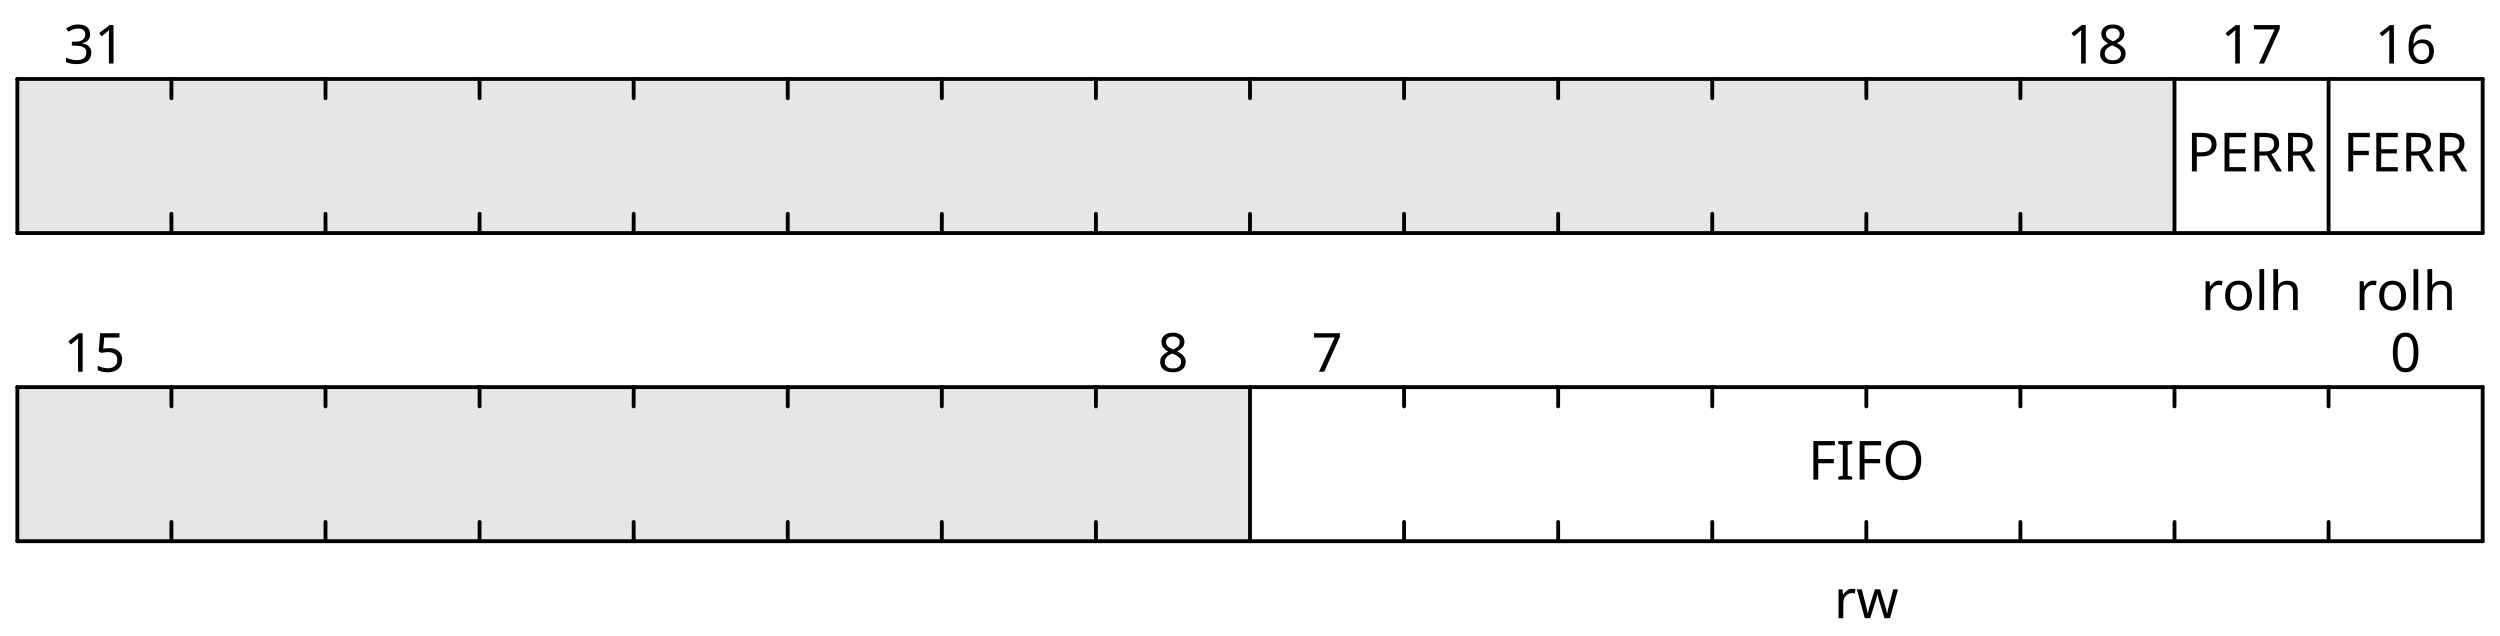
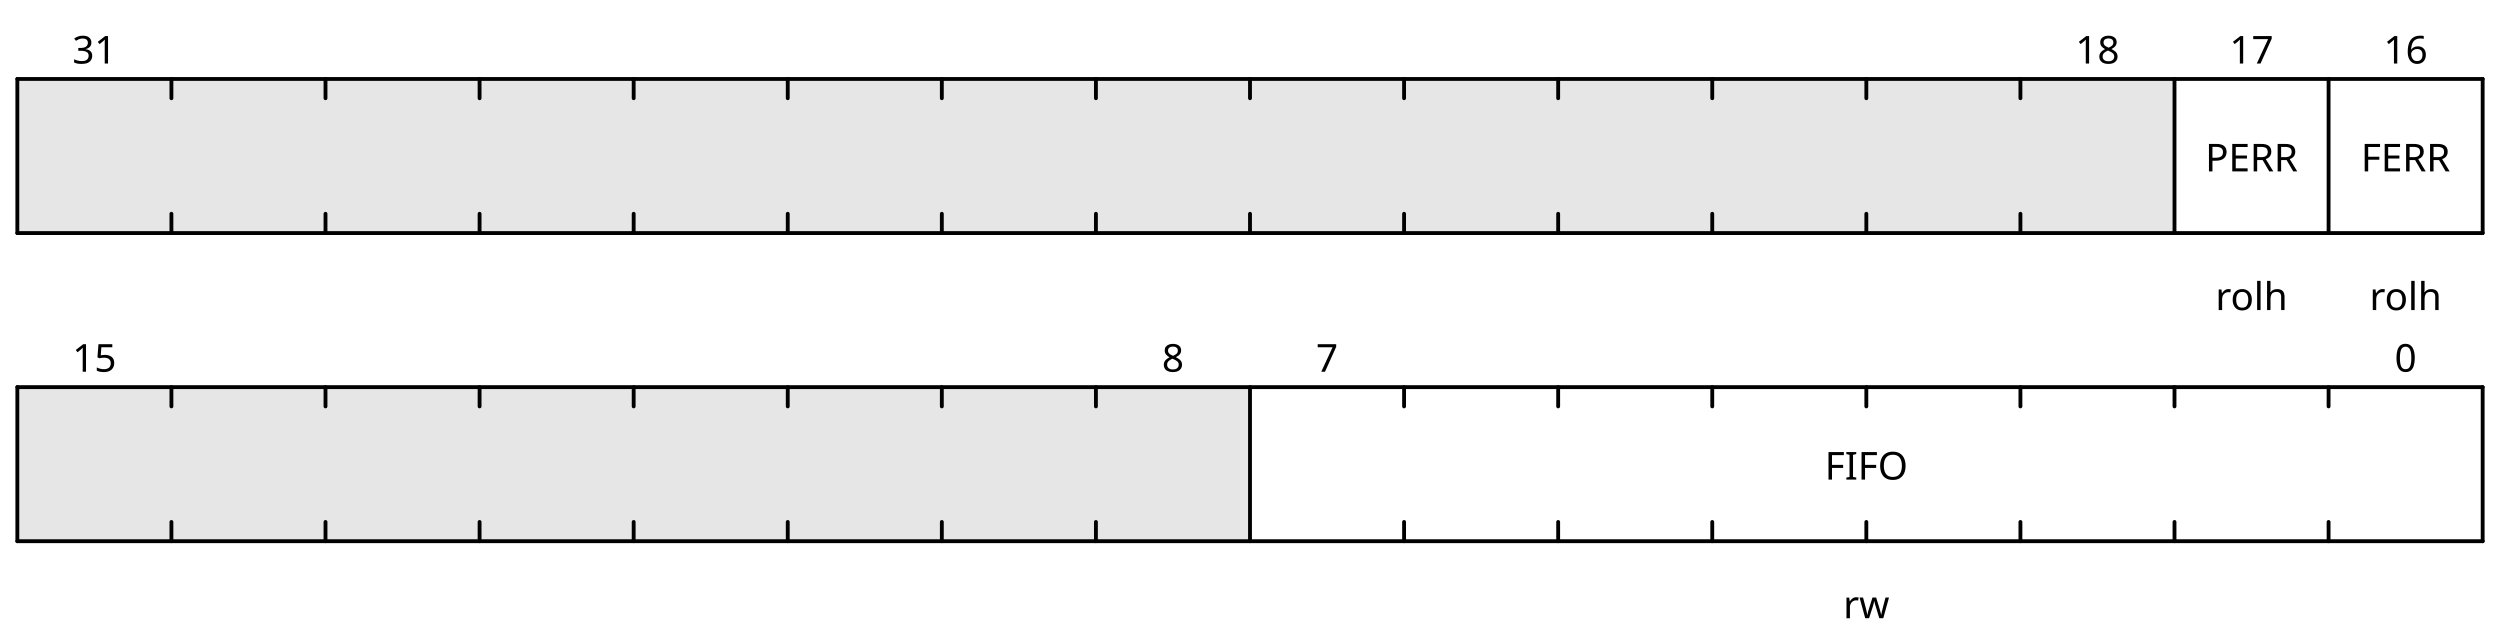
<svg xmlns="http://www.w3.org/2000/svg" baseProfile="full" height="165" id="svgcontent" version="1.1" viewBox="0 0 649 165" width="649">
  <defs />
-   <g font-family="sans-serif" font-size="14" font-weight="normal" text-anchor="middle" transform="translate(4.5,80.5)">
+   <g font-family="sans-serif" font-size="10" font-weight="normal" text-anchor="middle" transform="translate(4.5,80.5)">
    <g stroke="black" stroke-linecap="round" stroke-width="1" transform="translate(0,20.0)">
      <line x1="0" x2="640" y1="0" y2="0" />
      <line x1="0" x2="0" y1="0" y2="40.0" />
      <line x1="0" x2="640" y1="40.0" y2="40.0" />
      <line x1="640.0" x2="640.0" y1="0" y2="40.0" />
      <line x1="600.0" x2="600.0" y1="0" y2="5.0" />
      <line x1="600.0" x2="600.0" y1="35.0" y2="40.0" />
      <line x1="560.0" x2="560.0" y1="0" y2="5.0" />
      <line x1="560.0" x2="560.0" y1="35.0" y2="40.0" />
      <line x1="520.0" x2="520.0" y1="0" y2="5.0" />
      <line x1="520.0" x2="520.0" y1="35.0" y2="40.0" />
      <line x1="480.0" x2="480.0" y1="0" y2="5.0" />
      <line x1="480.0" x2="480.0" y1="35.0" y2="40.0" />
      <line x1="440.0" x2="440.0" y1="0" y2="5.0" />
      <line x1="440.0" x2="440.0" y1="35.0" y2="40.0" />
      <line x1="400.0" x2="400.0" y1="0" y2="5.0" />
      <line x1="400.0" x2="400.0" y1="35.0" y2="40.0" />
      <line x1="360.0" x2="360.0" y1="0" y2="5.0" />
      <line x1="360.0" x2="360.0" y1="35.0" y2="40.0" />
      <line x1="320.0" x2="320.0" y1="0" y2="40.0" />
      <line x1="280.0" x2="280.0" y1="0" y2="5.0" />
      <line x1="280.0" x2="280.0" y1="35.0" y2="40.0" />
      <line x1="240.0" x2="240.0" y1="0" y2="5.0" />
      <line x1="240.0" x2="240.0" y1="35.0" y2="40.0" />
      <line x1="200.0" x2="200.0" y1="0" y2="5.0" />
      <line x1="200.0" x2="200.0" y1="35.0" y2="40.0" />
      <line x1="160.0" x2="160.0" y1="0" y2="5.0" />
      <line x1="160.0" x2="160.0" y1="35.0" y2="40.0" />
      <line x1="120.0" x2="120.0" y1="0" y2="5.0" />
      <line x1="120.0" x2="120.0" y1="35.0" y2="40.0" />
      <line x1="80.0" x2="80.0" y1="0" y2="5.0" />
      <line x1="80.0" x2="80.0" y1="35.0" y2="40.0" />
      <line x1="40.0" x2="40.0" y1="0" y2="5.0" />
      <line x1="40.0" x2="40.0" y1="35.0" y2="40.0" />
    </g>
    <g text-anchor="middle">
      <g>
        <g transform="translate(0,20.0)">
          <rect height="40.0" style="fill-opacity:0.1" width="320.0" x="0.0" y="0" />
        </g>
        <g transform="translate(20.0,16.0)">
          <text x="600.0">
            <tspan>0</tspan>
          </text>
          <text x="320.0">
            <tspan>7</tspan>
          </text>
          <text x="280.0">
            <tspan>8</tspan>
          </text>
          <text x="0.0">
            <tspan>15</tspan>
          </text>
        </g>
        <g transform="translate(20.0,44.0)">
          <text x="460.0">
            <tspan>FIFO</tspan>
          </text>
        </g>
        <g transform="translate(20.0,80)">
          <text x="460.0">
            <tspan>rw</tspan>
          </text>
        </g>
      </g>
    </g>
  </g>
-   <g font-family="sans-serif" font-size="14" font-weight="normal" text-anchor="middle" transform="translate(4.5,0.5)">
+   <g font-family="sans-serif" font-size="10" font-weight="normal" text-anchor="middle" transform="translate(4.5,0.5)">
    <g stroke="black" stroke-linecap="round" stroke-width="1" transform="translate(0,20.0)">
      <line x1="0" x2="640" y1="0" y2="0" />
      <line x1="0" x2="0" y1="0" y2="40.0" />
      <line x1="0" x2="640" y1="40.0" y2="40.0" />
      <line x1="640.0" x2="640.0" y1="0" y2="40.0" />
      <line x1="600.0" x2="600.0" y1="0" y2="40.0" />
      <line x1="560.0" x2="560.0" y1="0" y2="40.0" />
      <line x1="520.0" x2="520.0" y1="0" y2="5.0" />
      <line x1="520.0" x2="520.0" y1="35.0" y2="40.0" />
      <line x1="480.0" x2="480.0" y1="0" y2="5.0" />
      <line x1="480.0" x2="480.0" y1="35.0" y2="40.0" />
      <line x1="440.0" x2="440.0" y1="0" y2="5.0" />
      <line x1="440.0" x2="440.0" y1="35.0" y2="40.0" />
      <line x1="400.0" x2="400.0" y1="0" y2="5.0" />
      <line x1="400.0" x2="400.0" y1="35.0" y2="40.0" />
      <line x1="360.0" x2="360.0" y1="0" y2="5.0" />
      <line x1="360.0" x2="360.0" y1="35.0" y2="40.0" />
      <line x1="320.0" x2="320.0" y1="0" y2="5.0" />
      <line x1="320.0" x2="320.0" y1="35.0" y2="40.0" />
      <line x1="280.0" x2="280.0" y1="0" y2="5.0" />
      <line x1="280.0" x2="280.0" y1="35.0" y2="40.0" />
      <line x1="240.0" x2="240.0" y1="0" y2="5.0" />
      <line x1="240.0" x2="240.0" y1="35.0" y2="40.0" />
      <line x1="200.0" x2="200.0" y1="0" y2="5.0" />
      <line x1="200.0" x2="200.0" y1="35.0" y2="40.0" />
      <line x1="160.0" x2="160.0" y1="0" y2="5.0" />
      <line x1="160.0" x2="160.0" y1="35.0" y2="40.0" />
      <line x1="120.0" x2="120.0" y1="0" y2="5.0" />
      <line x1="120.0" x2="120.0" y1="35.0" y2="40.0" />
      <line x1="80.0" x2="80.0" y1="0" y2="5.0" />
      <line x1="80.0" x2="80.0" y1="35.0" y2="40.0" />
      <line x1="40.0" x2="40.0" y1="0" y2="5.0" />
      <line x1="40.0" x2="40.0" y1="35.0" y2="40.0" />
    </g>
    <g text-anchor="middle">
      <g>
        <g transform="translate(0,20.0)">
          <rect height="40.0" style="fill-opacity:0.1" width="560.0" x="0.0" y="0" />
        </g>
        <g transform="translate(20.0,16.0)">
          <text x="600.0">
            <tspan>16</tspan>
          </text>
          <text x="560.0">
            <tspan>17</tspan>
          </text>
          <text x="520.0">
            <tspan>18</tspan>
          </text>
          <text x="0.0">
            <tspan>31</tspan>
          </text>
        </g>
        <g transform="translate(20.0,44.0)">
          <text x="600.0">
            <tspan>FERR</tspan>
          </text>
          <text x="560.0">
            <tspan>PERR</tspan>
          </text>
        </g>
        <g transform="translate(20.0,80)">
          <text x="600.0">
            <tspan>rolh</tspan>
          </text>
          <text x="560.0">
            <tspan>rolh</tspan>
          </text>
        </g>
      </g>
    </g>
  </g>
</svg>
